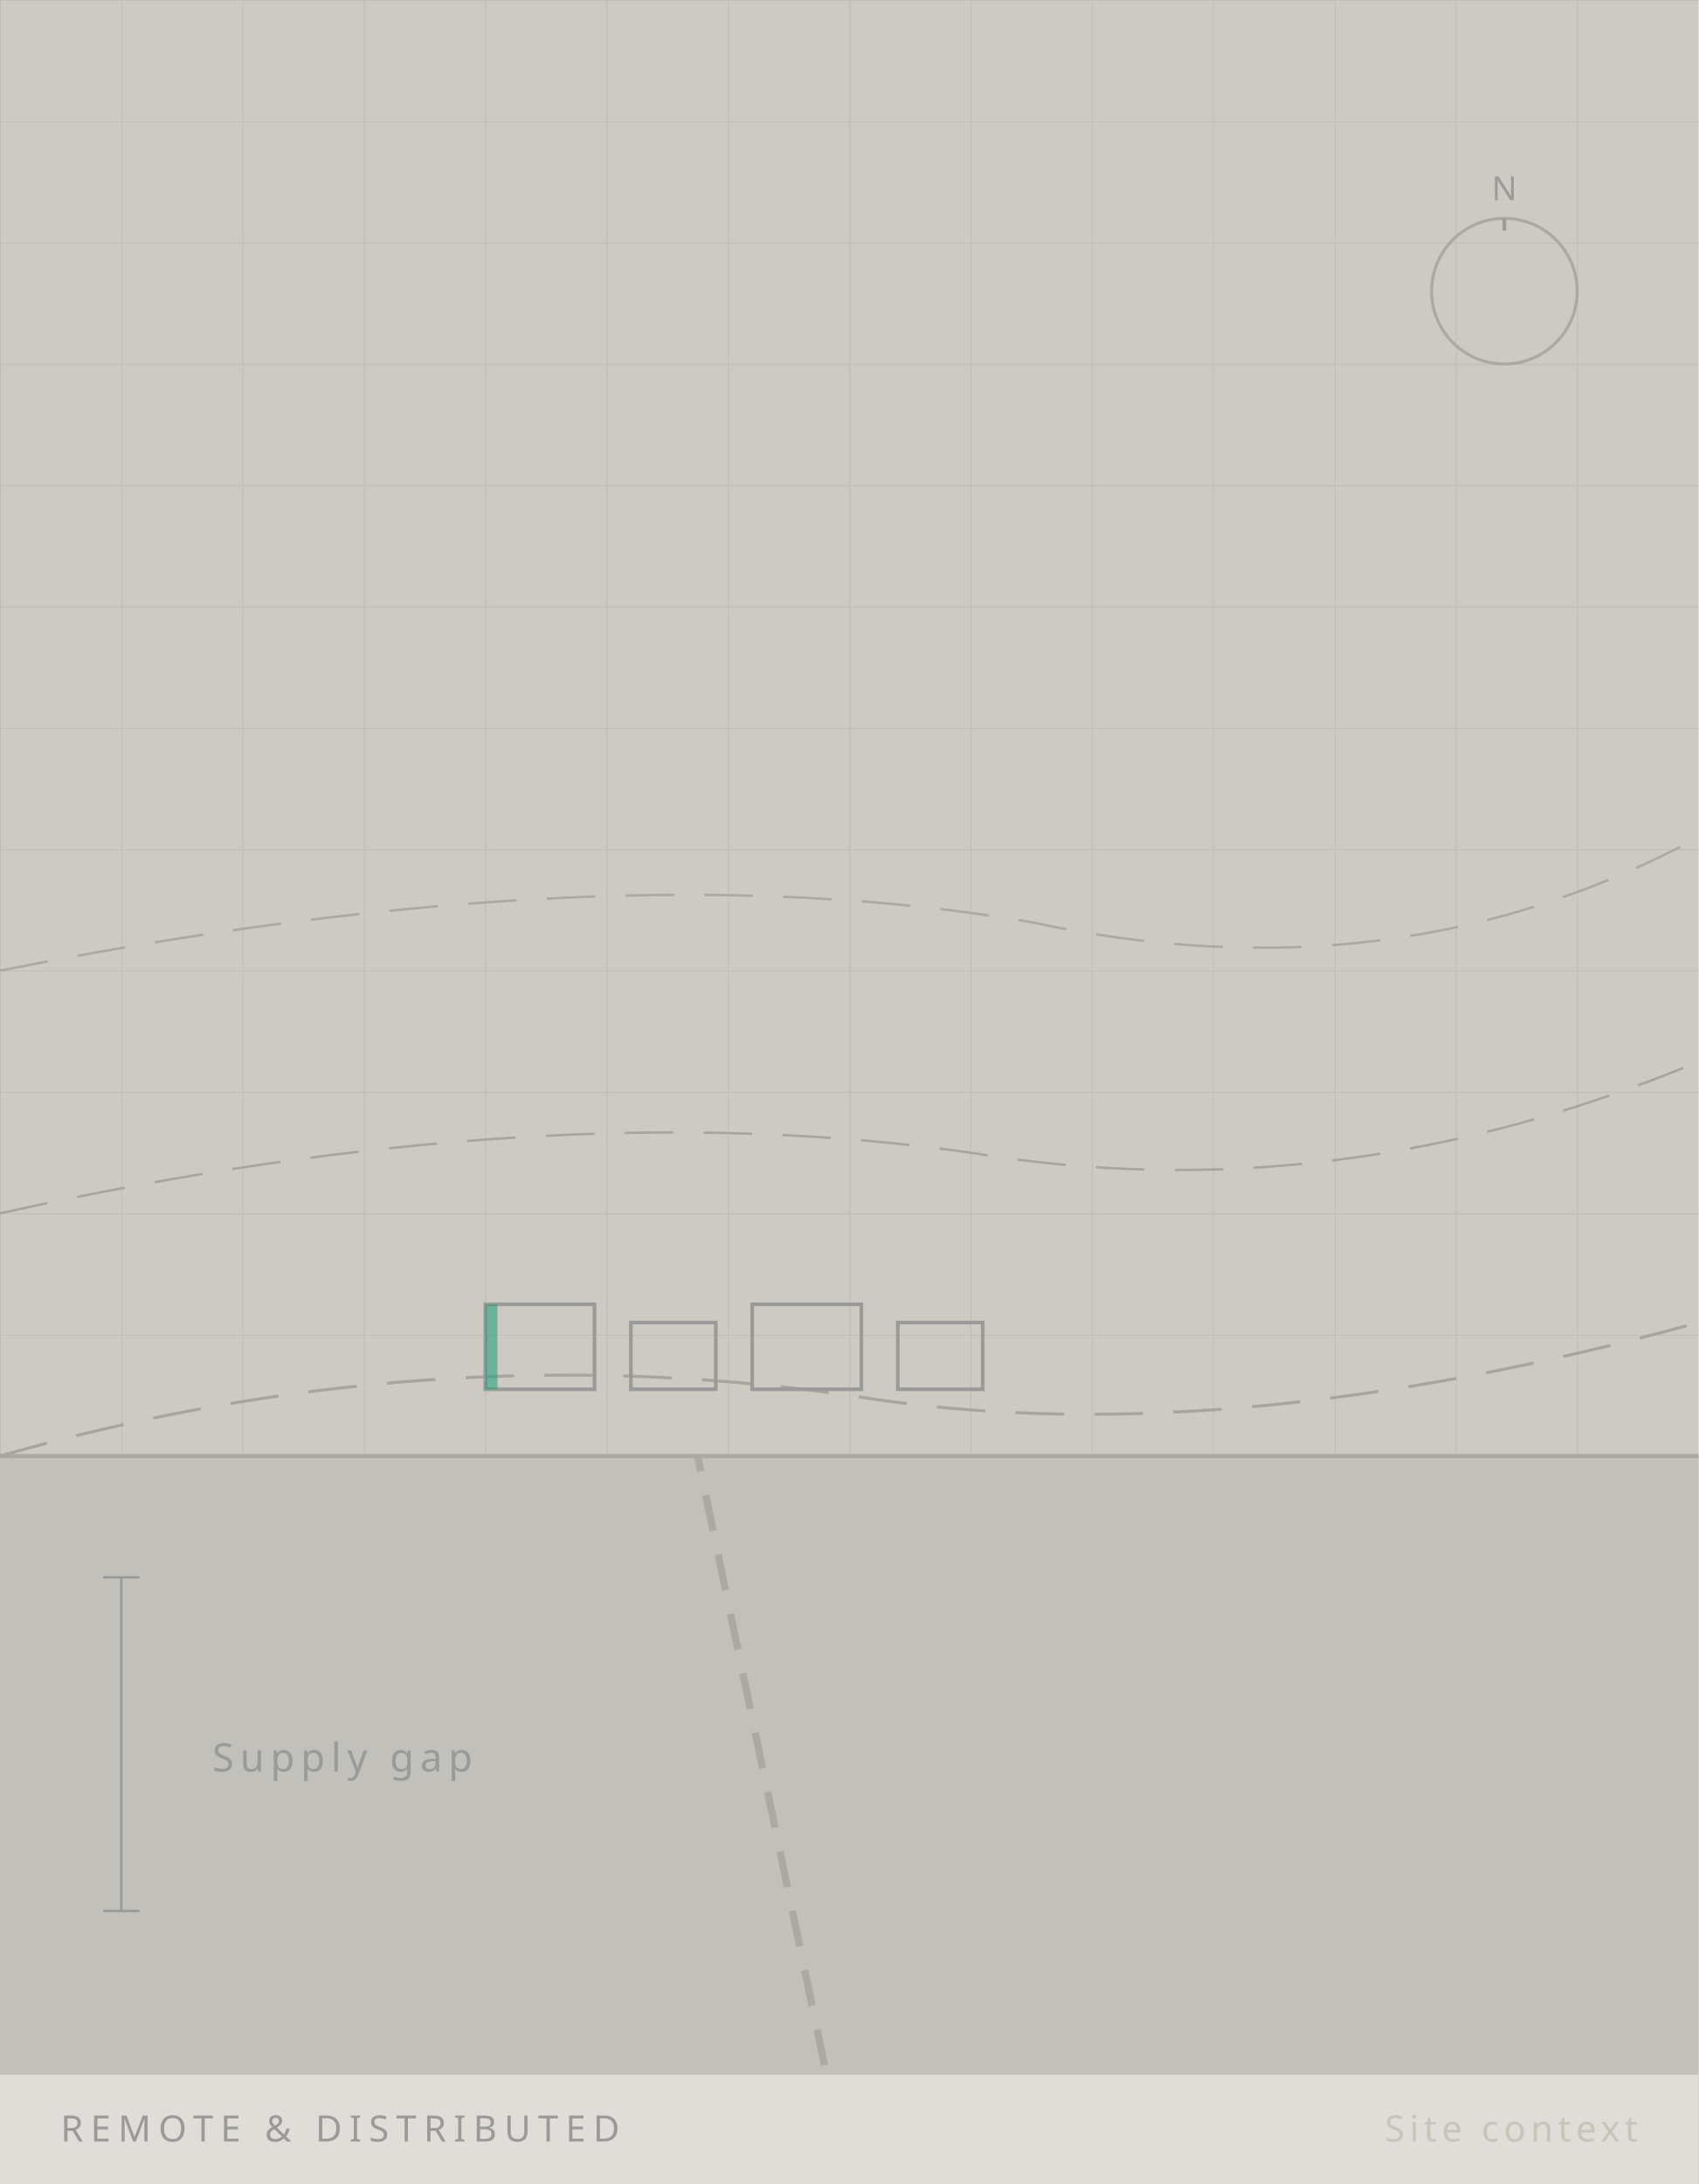
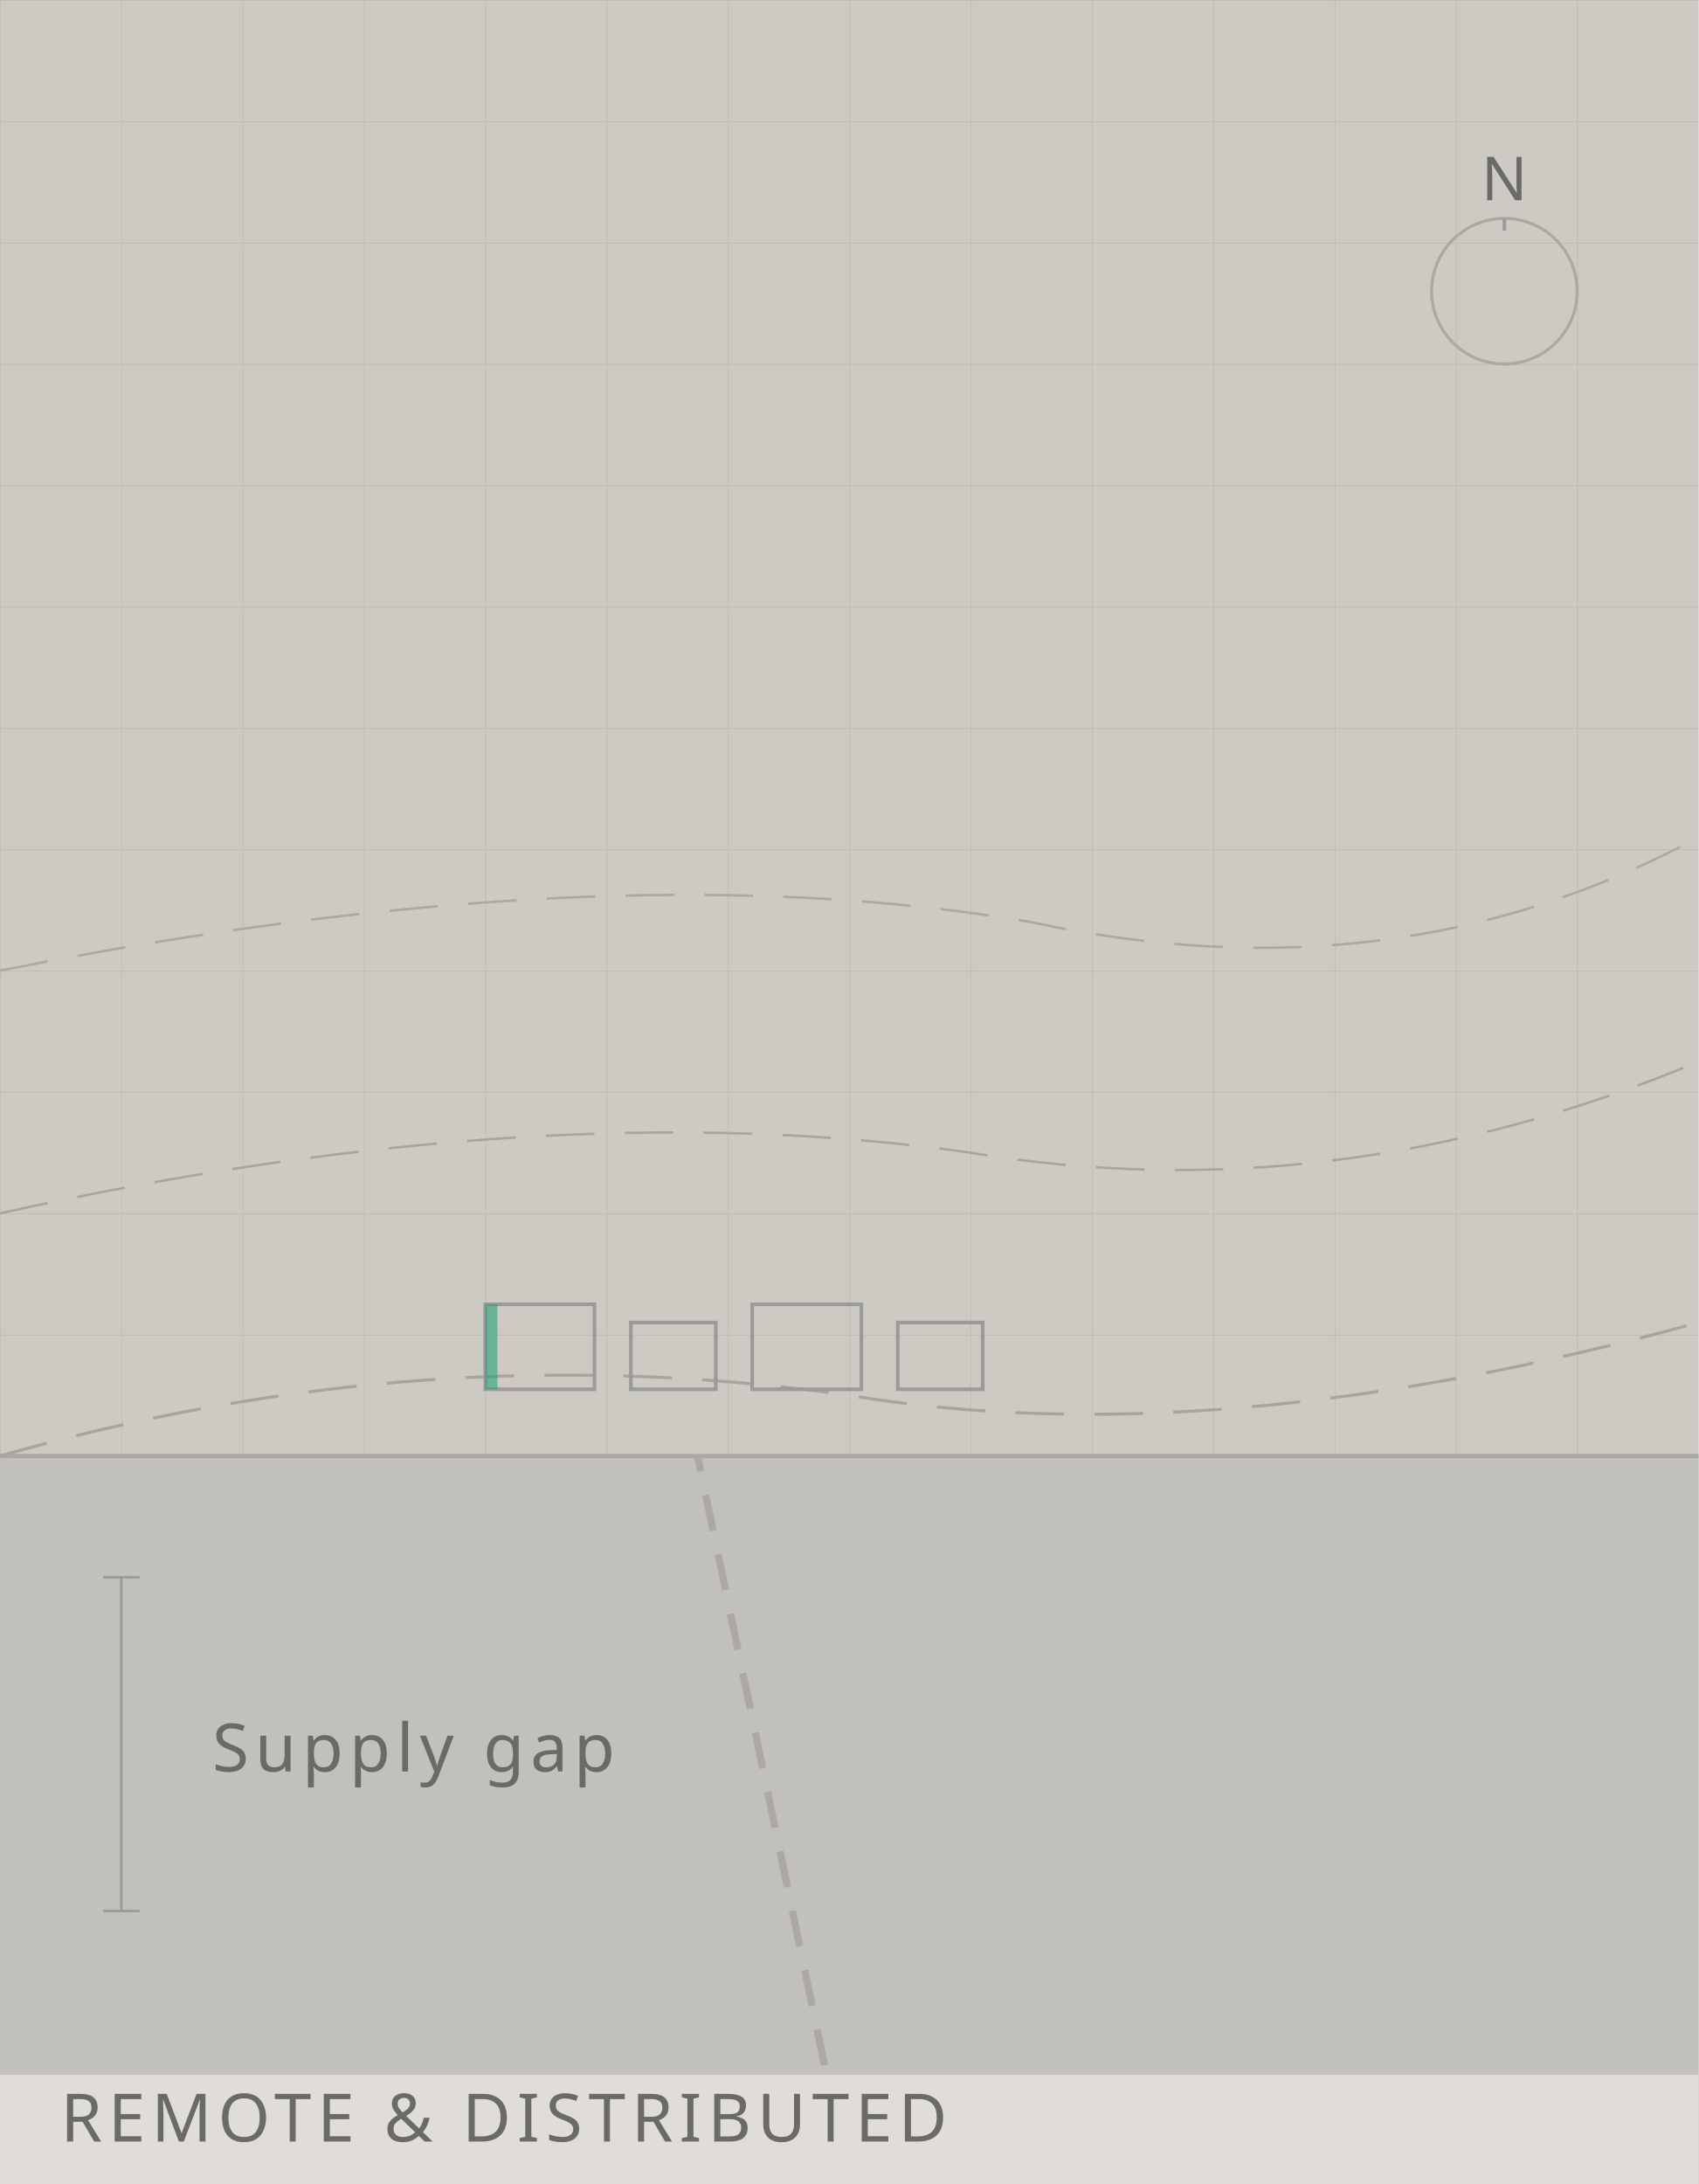
- <svg xmlns="http://www.w3.org/2000/svg" width="100%" viewBox="0 0 280 360" preserveAspectRatio="xMidYMid slice" role="img" aria-label="Remote community — distributed deployment context">
+ <svg xmlns="http://www.w3.org/2000/svg" width="280" height="360" viewBox="0 0 280 360" preserveAspectRatio="xMidYMid slice" role="img" aria-label="Remote community — distributed deployment context">
  <defs>
    <pattern id="t3" width="20" height="20" patternUnits="userSpaceOnUse">
      <path d="M 20 0 L 0 0 0 20" fill="none" stroke="#C0BDB7" stroke-width="0.3" />
    </pattern>
  </defs>
  <rect width="280" height="360" fill="#CCCAC3" />
  <rect width="280" height="360" fill="url(#t3)" />
  <rect x="0" y="240" width="280" height="120" fill="#C2C0BA" />
  <line x1="0" y1="240" x2="280" y2="240" stroke="#ACA9A3" stroke-width="0.7" />
  <path d="M 0 240 Q 70 220 140 230 Q 200 240 280 218" fill="none" stroke="#A8A5A0" stroke-width="0.5" stroke-dasharray="8 5" />
  <path d="M 0 200 Q 90 180 160 190 Q 220 200 280 175" fill="none" stroke="#A8A5A0" stroke-width="0.4" stroke-dasharray="8 5" />
  <path d="M 0 160 Q 100 140 170 152 Q 230 165 280 138" fill="none" stroke="#ACA9A3" stroke-width="0.4" stroke-dasharray="8 5" />
  <rect x="80" y="215" width="18" height="14" fill="none" stroke="#9A9A98" stroke-width="0.6" />
  <rect x="104" y="218" width="14" height="11" fill="none" stroke="#9A9A98" stroke-width="0.6" />
  <rect x="124" y="215" width="18" height="14" fill="none" stroke="#9A9A98" stroke-width="0.6" />
  <rect x="148" y="218" width="14" height="11" fill="none" stroke="#9A9A98" stroke-width="0.6" />
  <line x1="140" y1="360" x2="115" y2="240" stroke="#ACA9A3" stroke-width="1.2" stroke-dasharray="6 4" />
  <line x1="20" y1="260" x2="20" y2="315" stroke="#9A9A98" stroke-width="0.4" />
  <line x1="17" y1="260" x2="23" y2="260" stroke="#9A9A98" stroke-width="0.4" />
  <line x1="17" y1="315" x2="23" y2="315" stroke="#9A9A98" stroke-width="0.4" />
-   <text x="35" y="292" font-family="DM Sans,sans-serif" font-size="6.5" fill="#9A9A98" letter-spacing="1">Supply gap</text>
+   <text x="35" y="292" font-family="DM Sans,sans-serif" font-size="11" fill="#6A6A68" letter-spacing="1">Supply gap</text>
  <circle cx="248" cy="48" r="12" fill="none" stroke="#ACA9A3" stroke-width="0.5" />
  <line x1="248" y1="38" x2="248" y2="36" stroke="#9A9A98" stroke-width="0.6" />
-   <text x="248" y="33" text-anchor="middle" font-family="DM Sans,sans-serif" font-size="5.5" fill="#9A9A98">N</text>
+   <text x="248" y="33" text-anchor="middle" font-family="DM Sans,sans-serif" font-size="10" fill="#6A6A68">N</text>
  <rect x="80" y="215" width="2" height="14" fill="#1D9E75" opacity="0.55" />
  <rect x="0" y="342" width="280" height="18" fill="#E0DDD8" />
-   <text x="10" y="353" font-family="DM Sans,sans-serif" font-size="6" fill="#9A9A98" letter-spacing="1.2" font-weight="300">REMOTE &amp; DISTRIBUTED</text>
-   <text x="270" y="353" text-anchor="end" font-family="DM Sans,sans-serif" font-size="6" fill="#C8C4B8" letter-spacing="0.8" font-weight="300">Site context</text>
+   <text x="10" y="353" font-family="DM Sans,sans-serif" font-size="11" fill="#6A6A68" letter-spacing="1" font-weight="400">REMOTE &amp; DISTRIBUTED</text>
</svg>
